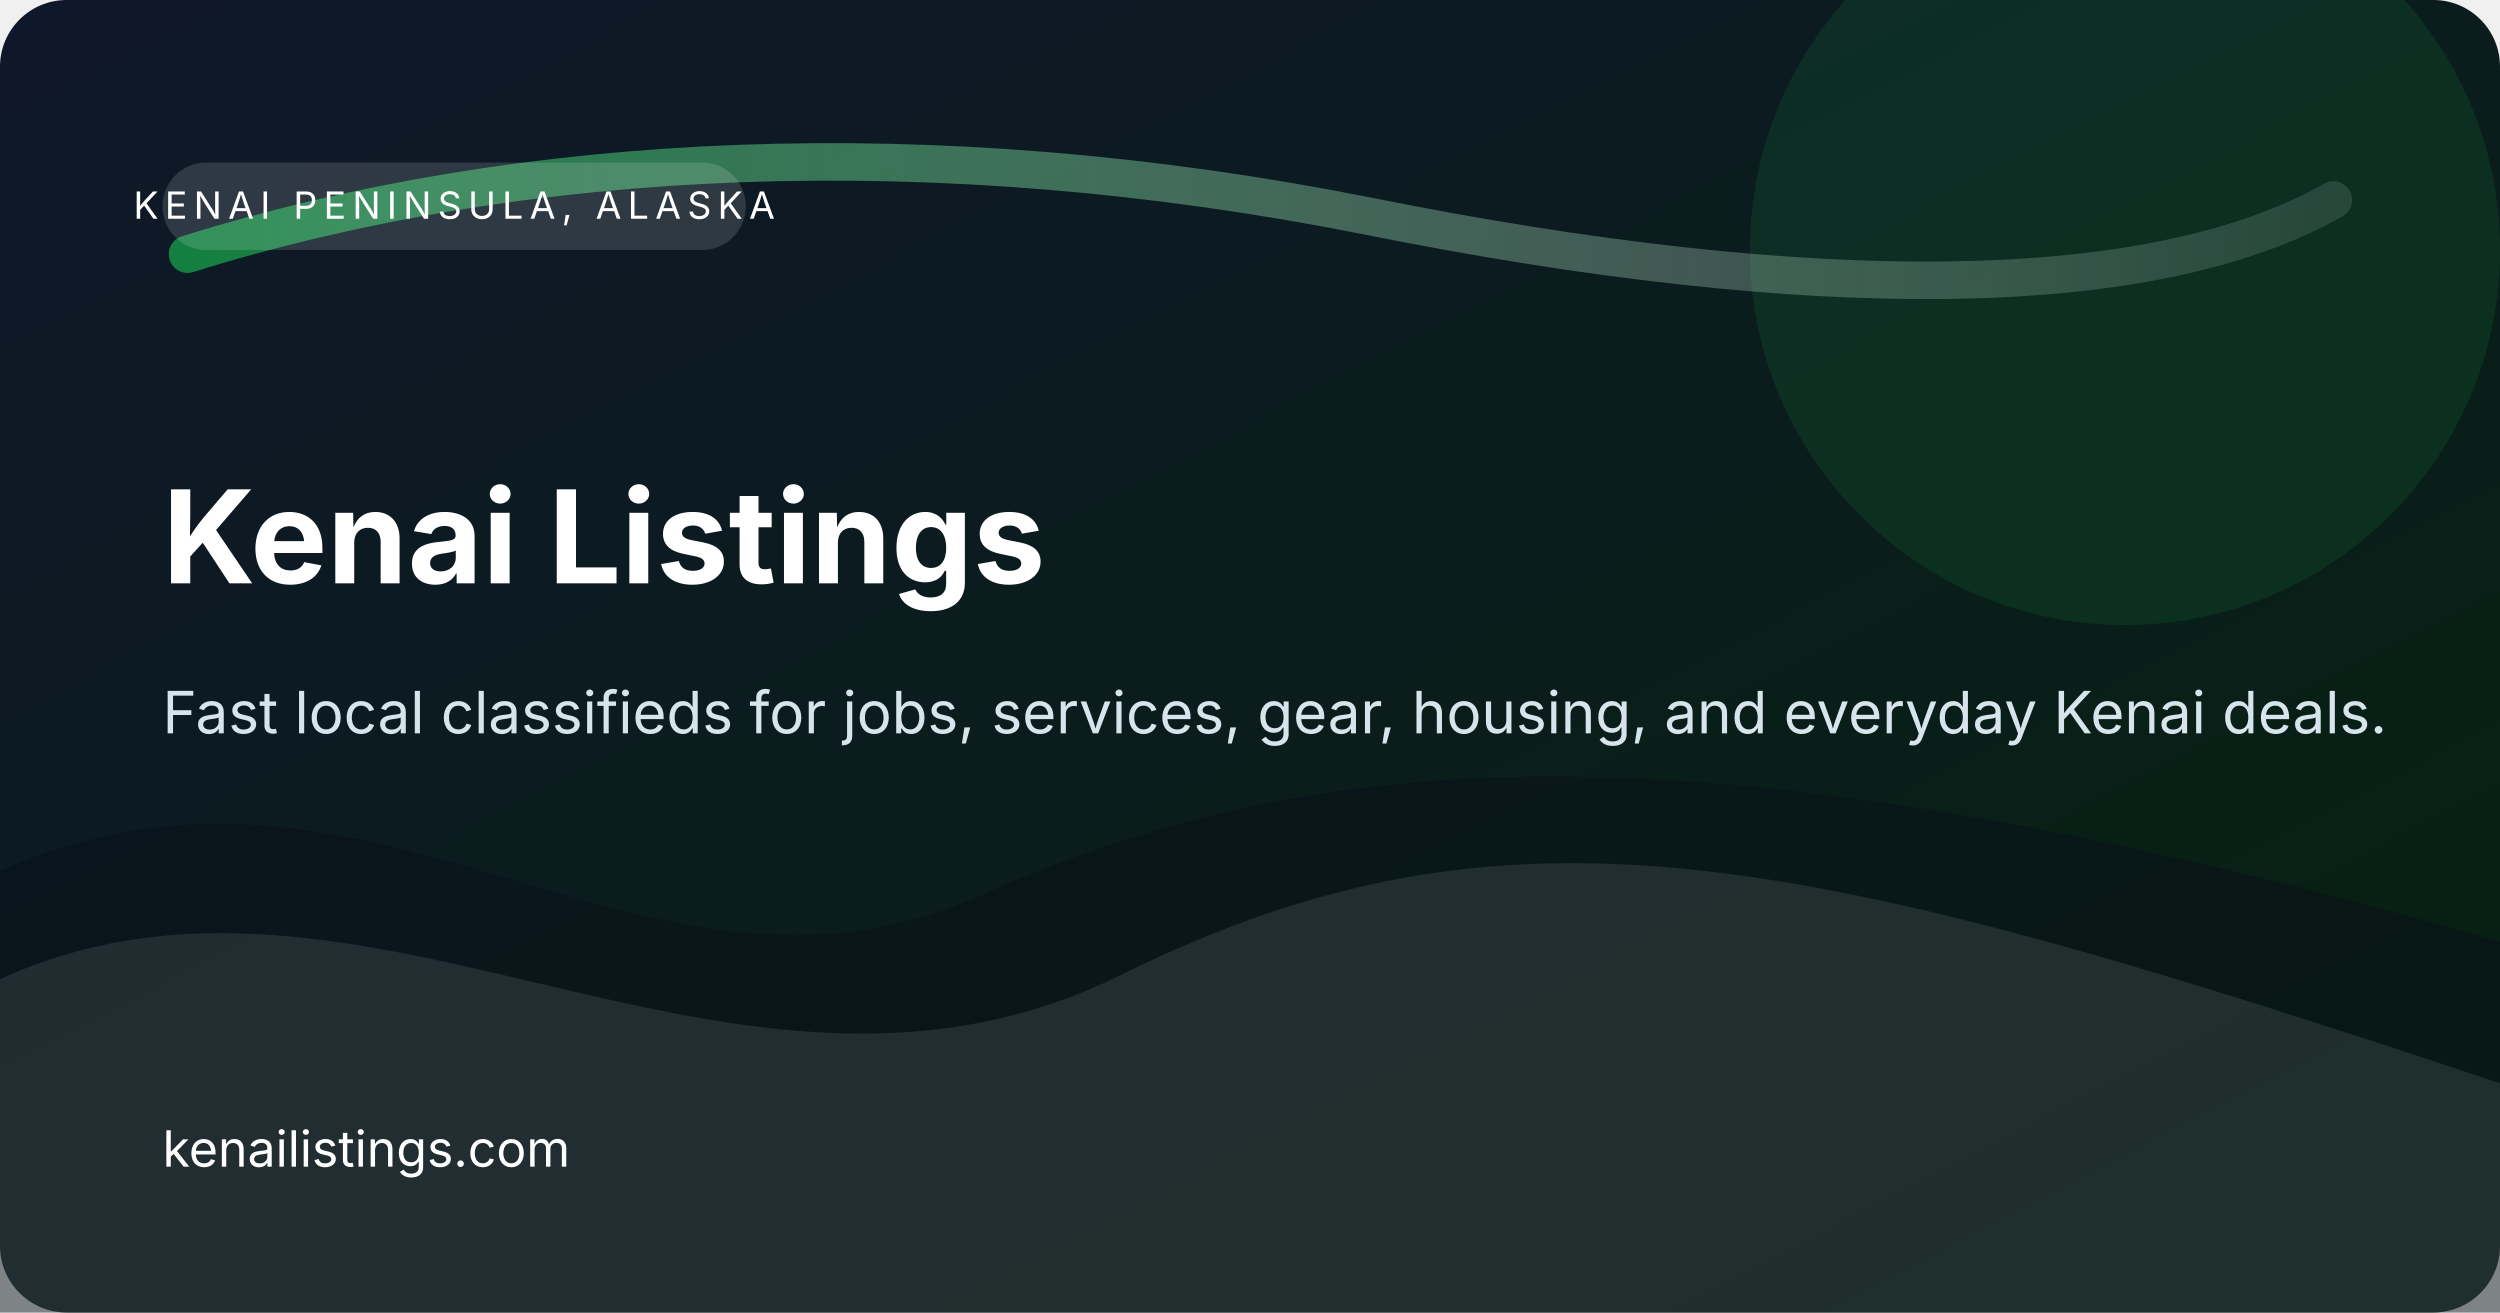
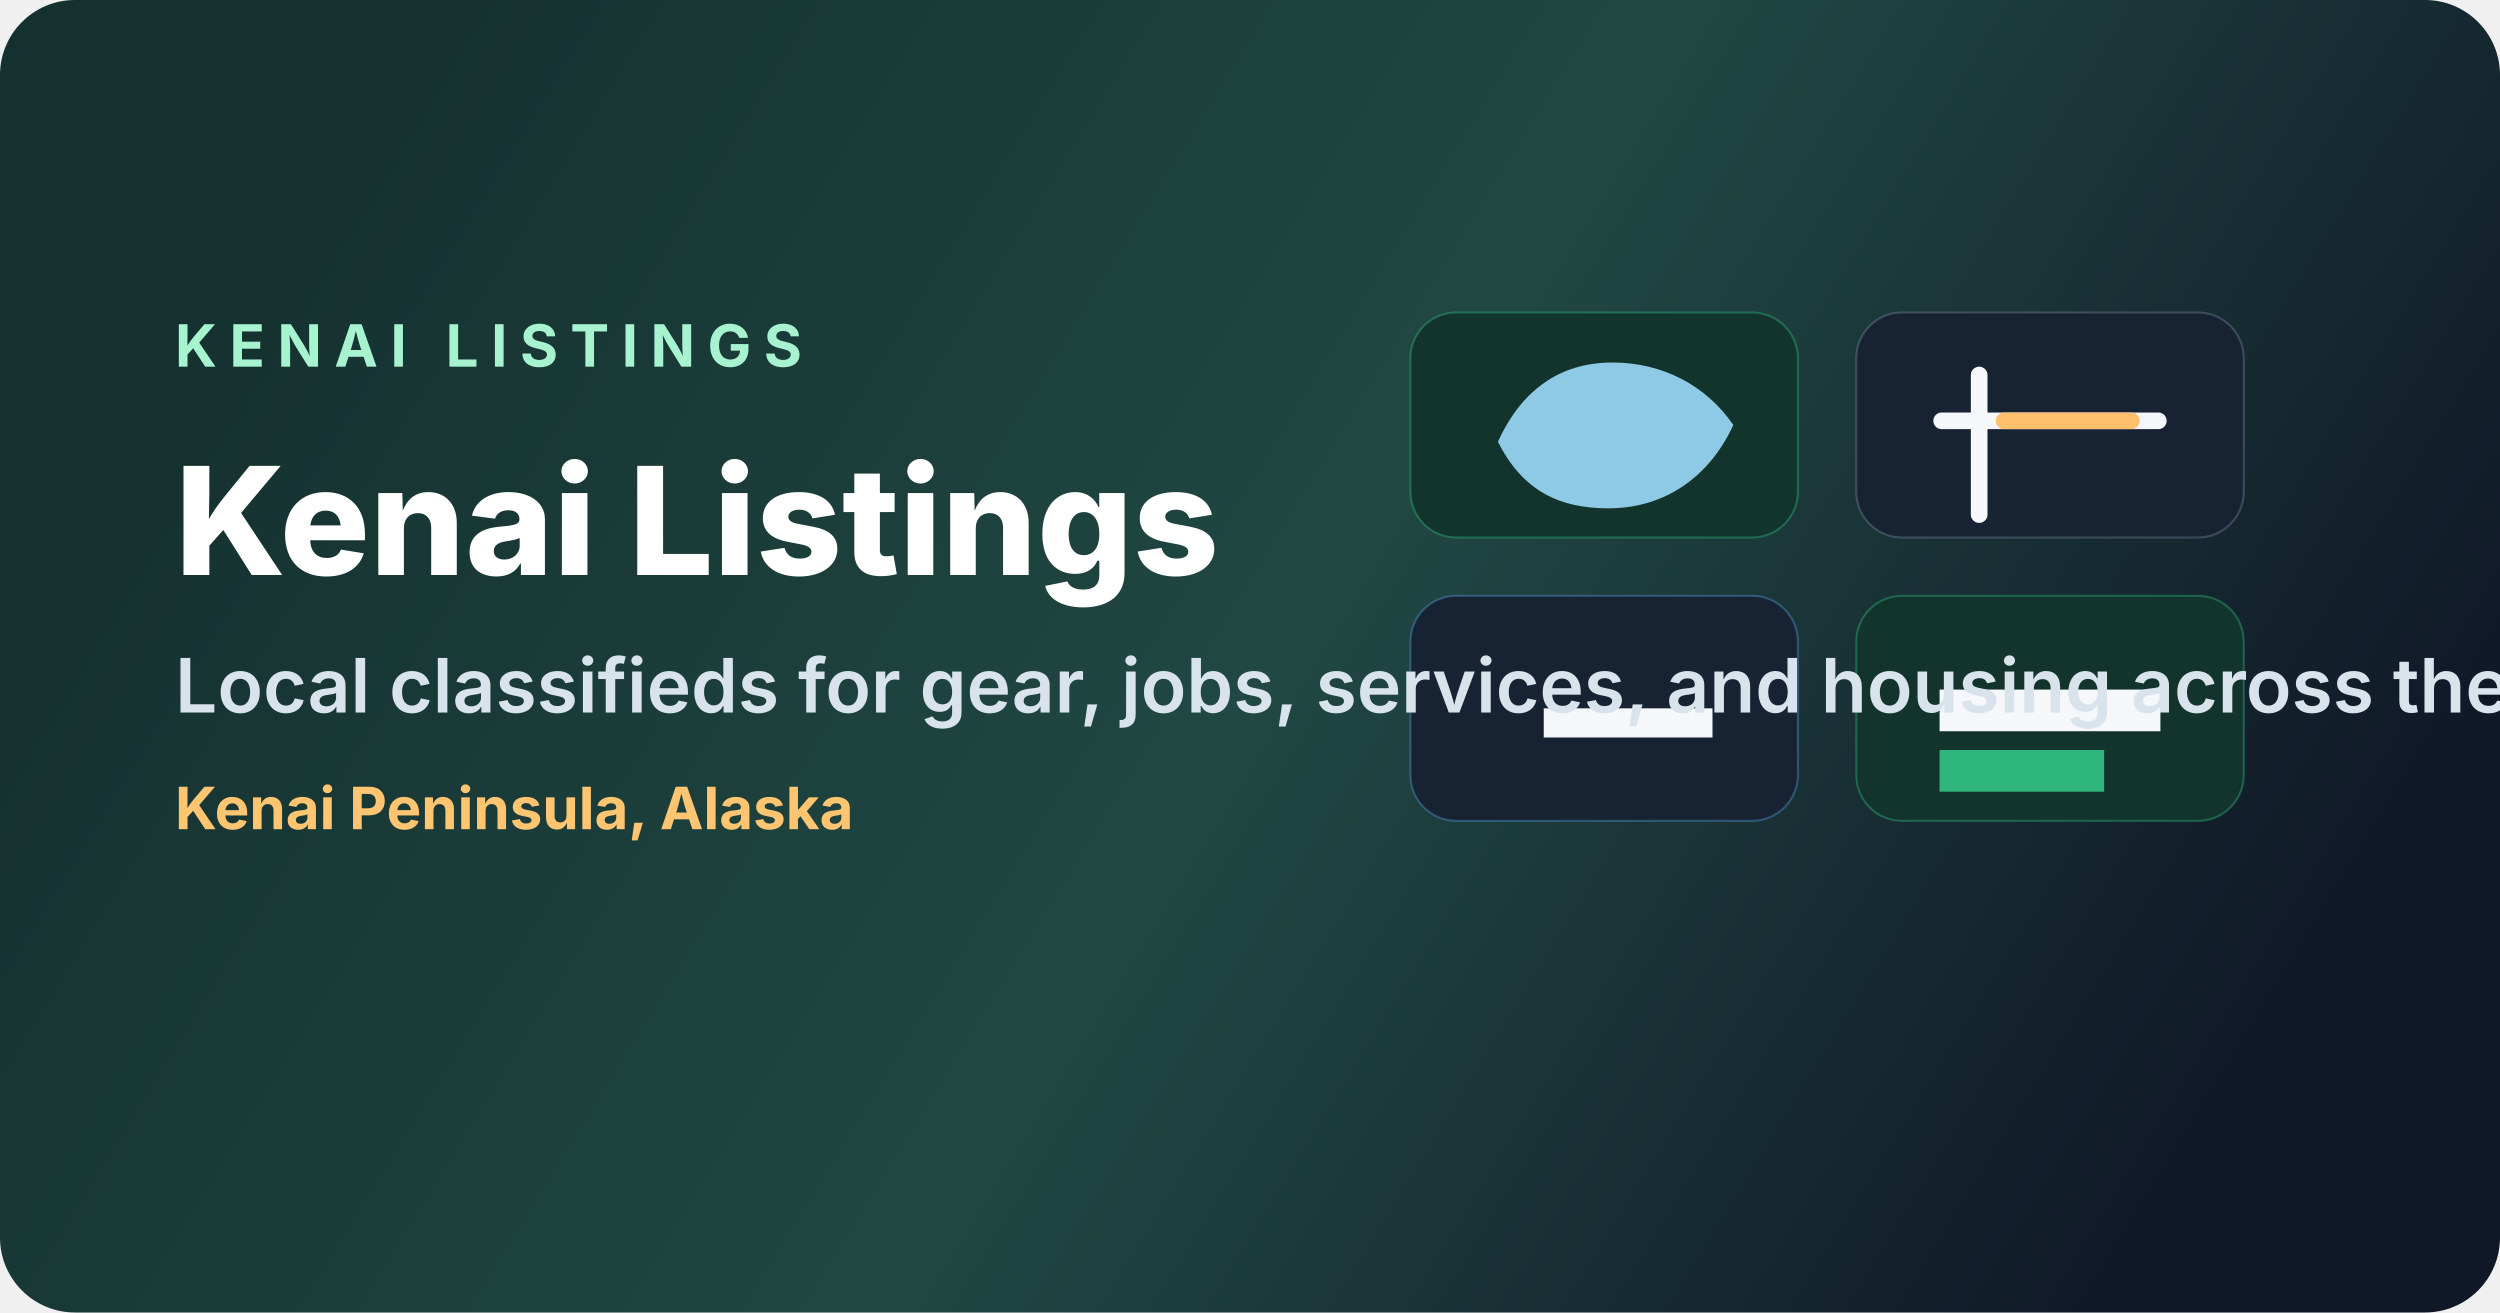
- <svg xmlns="http://www.w3.org/2000/svg" width="1200" height="630" viewBox="0 0 1200 630" role="img" aria-labelledby="title desc">
+ <svg xmlns="http://www.w3.org/2000/svg" viewBox="0 0 1200 630" fill="none">
  <defs>
-     <linearGradient id="bg" x1="0" y1="0" x2="1" y2="1">
-       <stop offset="0%" stop-color="#0f172a" />
-       <stop offset="100%" stop-color="#06220f" />
-     </linearGradient>
-     <linearGradient id="glow" x1="0" y1="0" x2="1" y2="0">
-       <stop offset="0%" stop-color="#16a34a" stop-opacity="0.95" />
-       <stop offset="100%" stop-color="#ffffff" stop-opacity="0.15" />
+     <linearGradient id="bg" x1="146" x2="1037" y1="42" y2="590" gradientUnits="userSpaceOnUse">
+       <stop stop-color="#14302f" />
+       <stop offset=".52" stop-color="#214843" />
+       <stop offset="1" stop-color="#101827" />
    </linearGradient>
  </defs>
-   <rect width="1200" height="630" rx="32" fill="url(#bg)" />
-   <circle cx="1020" cy="120" r="180" fill="#16a34a" opacity="0.14" />
-   <path d="M0 418 C180 338 308 502 470 430 S815 342 1200 452 L1200 630 L0 630 Z" fill="#081018" opacity="0.55" />
-   <path d="M0 470 C175 390 352 560 538 468 S865 408 1200 520 L1200 630 L0 630 Z" fill="#ffffff" opacity="0.1" />
-   <path d="M90 122 C250 72 448 62 658 104 S1032 146 1120 96" fill="none" stroke="url(#glow)" stroke-width="18" stroke-linecap="round" opacity="0.78" />
-   <rect x="78" y="78" width="280" height="42" rx="21" fill="rgba(255,255,255,0.14)" />
-   <text x="218" y="105" text-anchor="middle" font-family="Inter, Arial, sans-serif" font-size="18" fill="#ffffff" letter-spacing="3">KENAI PENINSULA, ALASKA</text>
-   <text x="78" y="280" font-family="Inter, Arial, sans-serif" font-size="62" font-weight="700" fill="#ffffff">Kenai Listings</text>
-   <text x="78" y="352" font-family="Inter, Arial, sans-serif" font-size="28" fill="#d8e4ec">Fast local classifieds for jobs, services, gear, housing, and everyday Kenai deals.</text>
-   <text x="78" y="560" font-family="Inter, Arial, sans-serif" font-size="24" fill="#ffffff">kenailistings.com</text>
+   <rect width="1200" height="630" rx="36" fill="url(#bg)" />
+   <rect x="677" y="150" width="186" height="108" rx="22" fill="#12342c" stroke="#2eb67d" stroke-opacity=".4" />
+   <rect x="891" y="150" width="186" height="108" rx="22" fill="#172232" stroke="#94a3b8" stroke-opacity=".3" />
+   <rect x="677" y="286" width="186" height="108" rx="22" fill="#172232" stroke="#66b2ff" stroke-opacity=".32" />
+   <rect x="891" y="286" width="186" height="108" rx="22" fill="#12342c" stroke="#2eb67d" stroke-opacity=".4" />
+   <path d="M719 212c11-24 29-38 55-38 24 0 45 11 58 30-11 24-32 40-60 40-23 0-41-8-53-32Z" fill="#8ecae6" />
+   <path d="M741 340h81v14h-81z" fill="#f5f7fb" />
+   <path d="M932 202h104" stroke="#f5f7fb" stroke-width="8" stroke-linecap="round" />
+   <path d="M950 180v67" stroke="#f5f7fb" stroke-width="8" stroke-linecap="round" />
+   <path d="M962 202h61" stroke="#ffbf6b" stroke-width="8" stroke-linecap="round" />
+   <path d="M931 331h106v20H931z" fill="#f5f7fb" />
+   <path d="M931 360h79v20h-79z" fill="#2eb67d" />
+   <text x="84" y="176" fill="#A7F3D0" font-family="Inter,Segoe UI,Arial,sans-serif" font-size="28" font-weight="700" letter-spacing="6">KENAI LISTINGS</text>
+   <text x="84" y="276" fill="#fff" font-family="Inter,Segoe UI,Arial,sans-serif" font-size="72" font-weight="800">Kenai Listings</text>
+   <text x="84" y="342" fill="#D8E3EC" font-family="Inter,Segoe UI,Arial,sans-serif" font-size="36" font-weight="600">Local classifieds for gear, jobs, services, and housing across the peninsula.</text>
+   <text x="84" y="398" fill="#FFC571" font-family="Inter,Segoe UI,Arial,sans-serif" font-size="28" font-weight="700">Kenai Peninsula, Alaska</text>
</svg>
